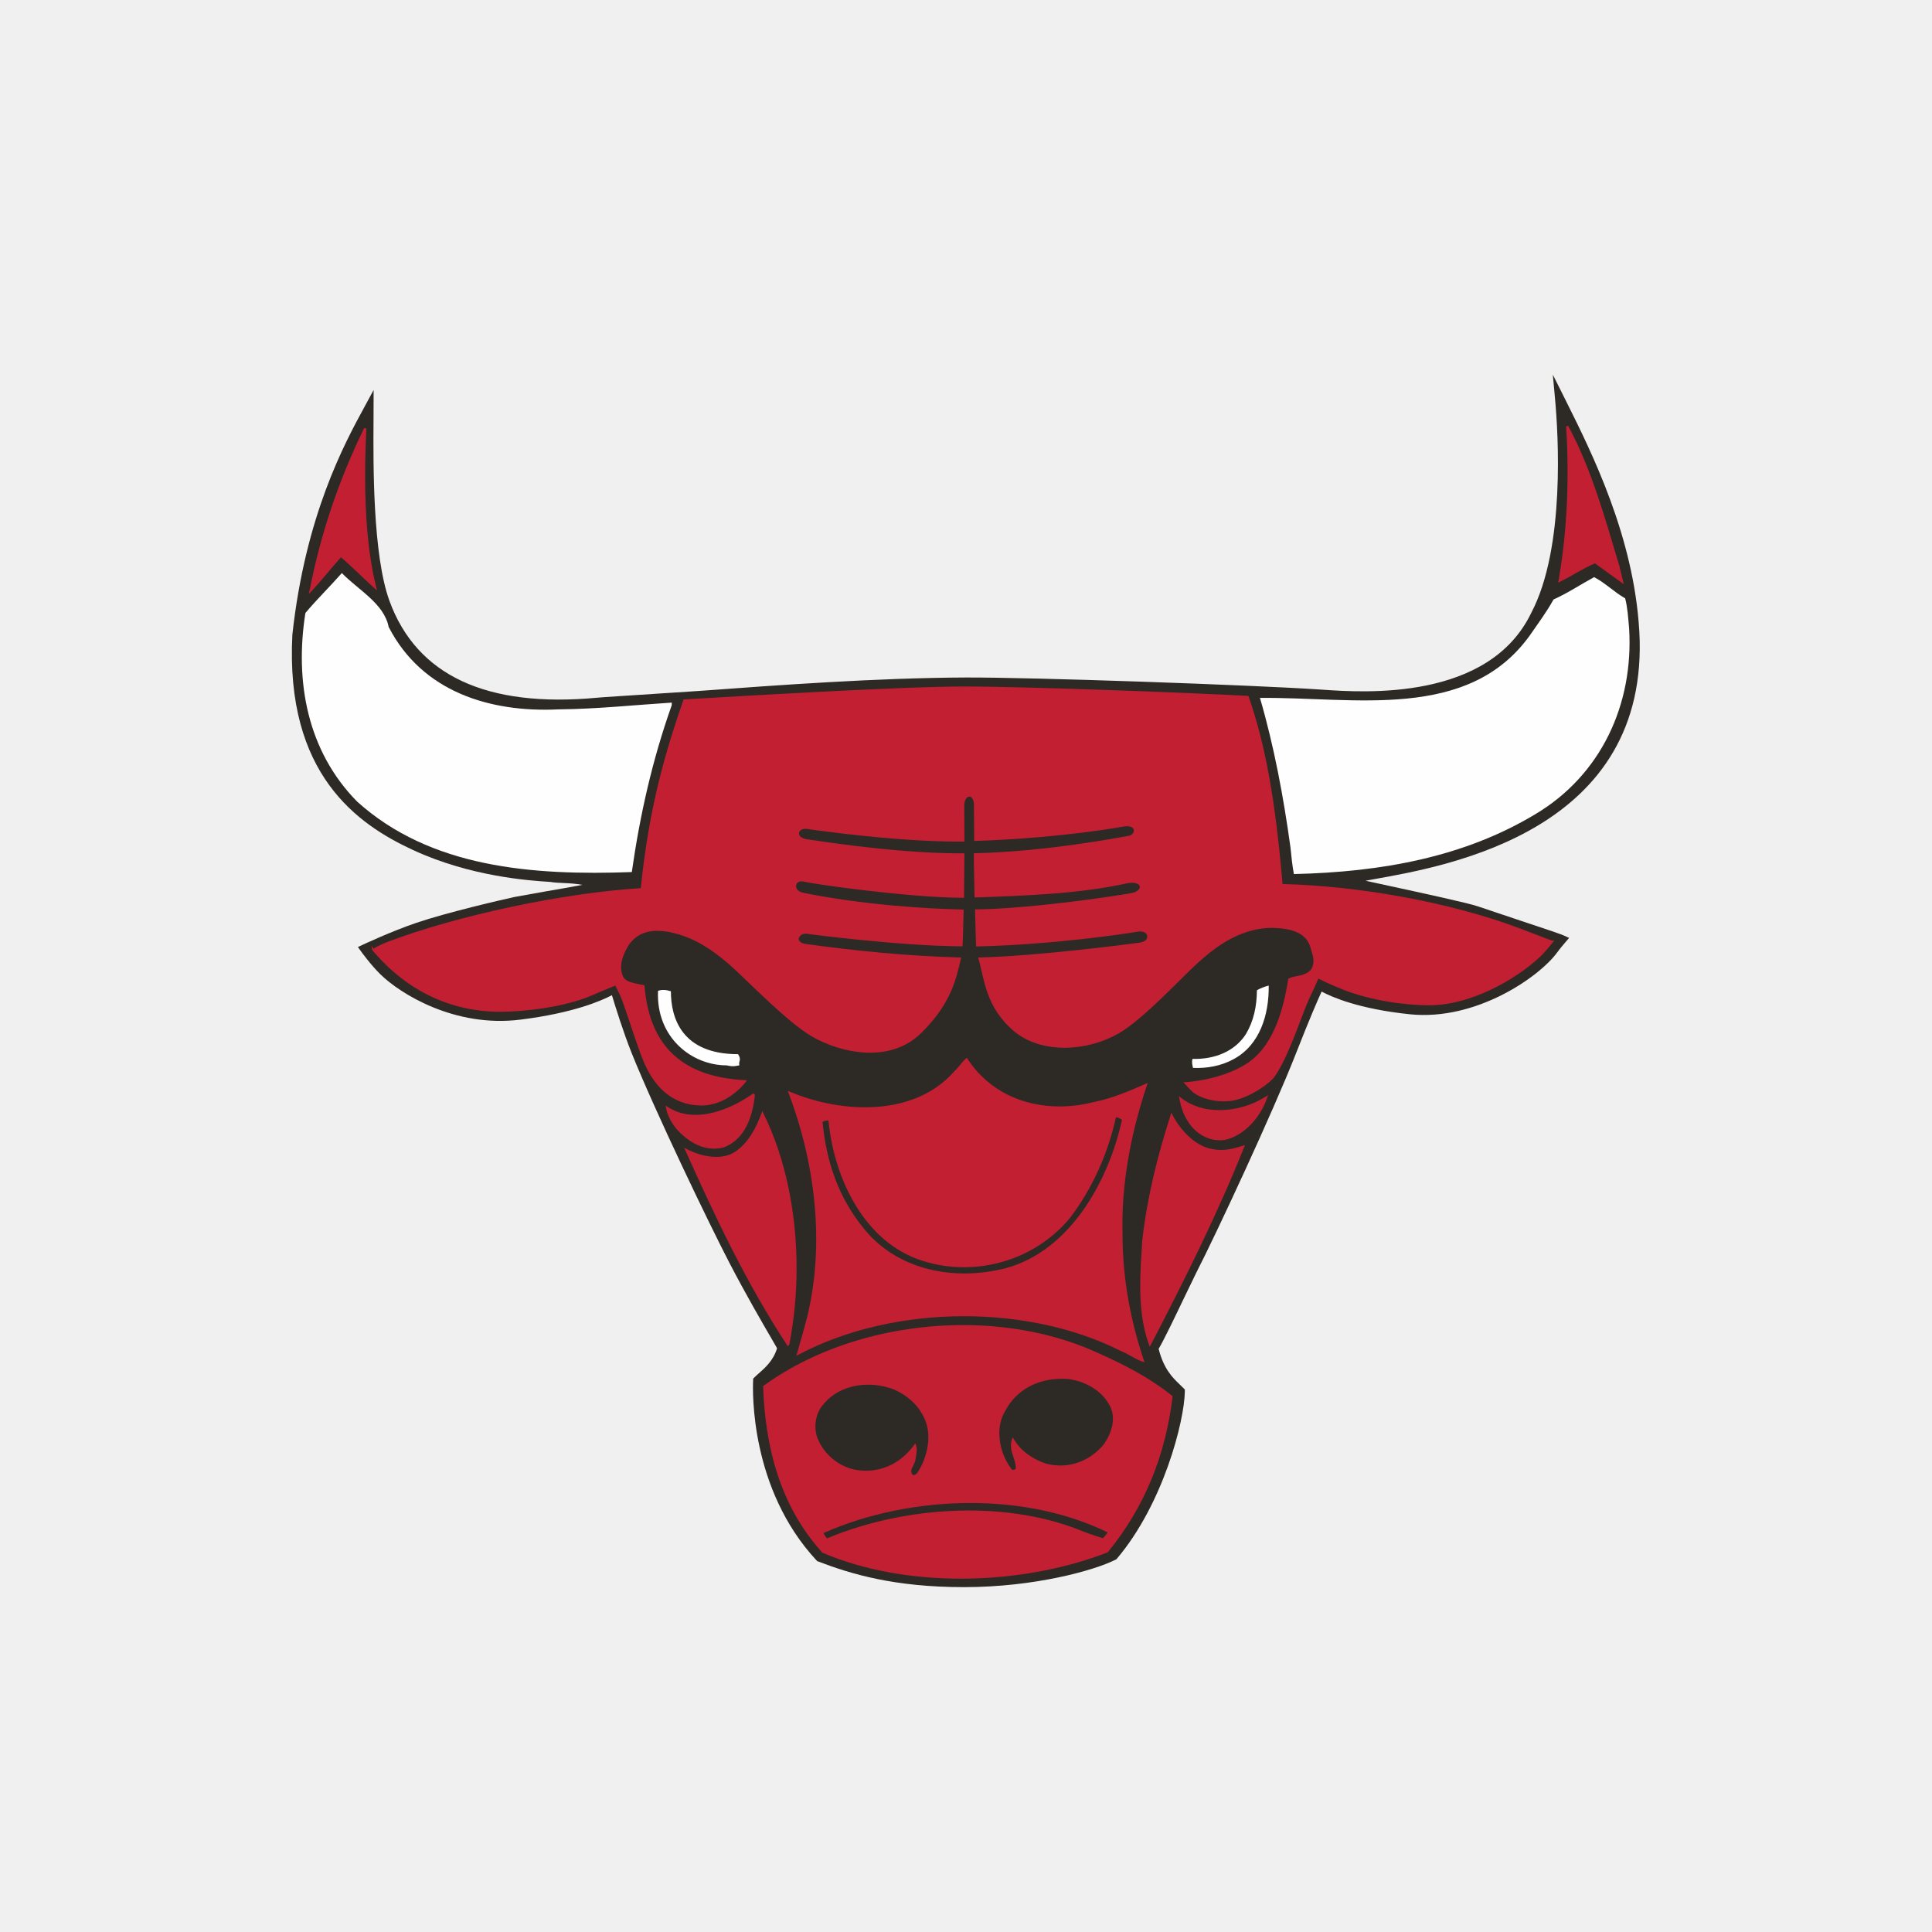
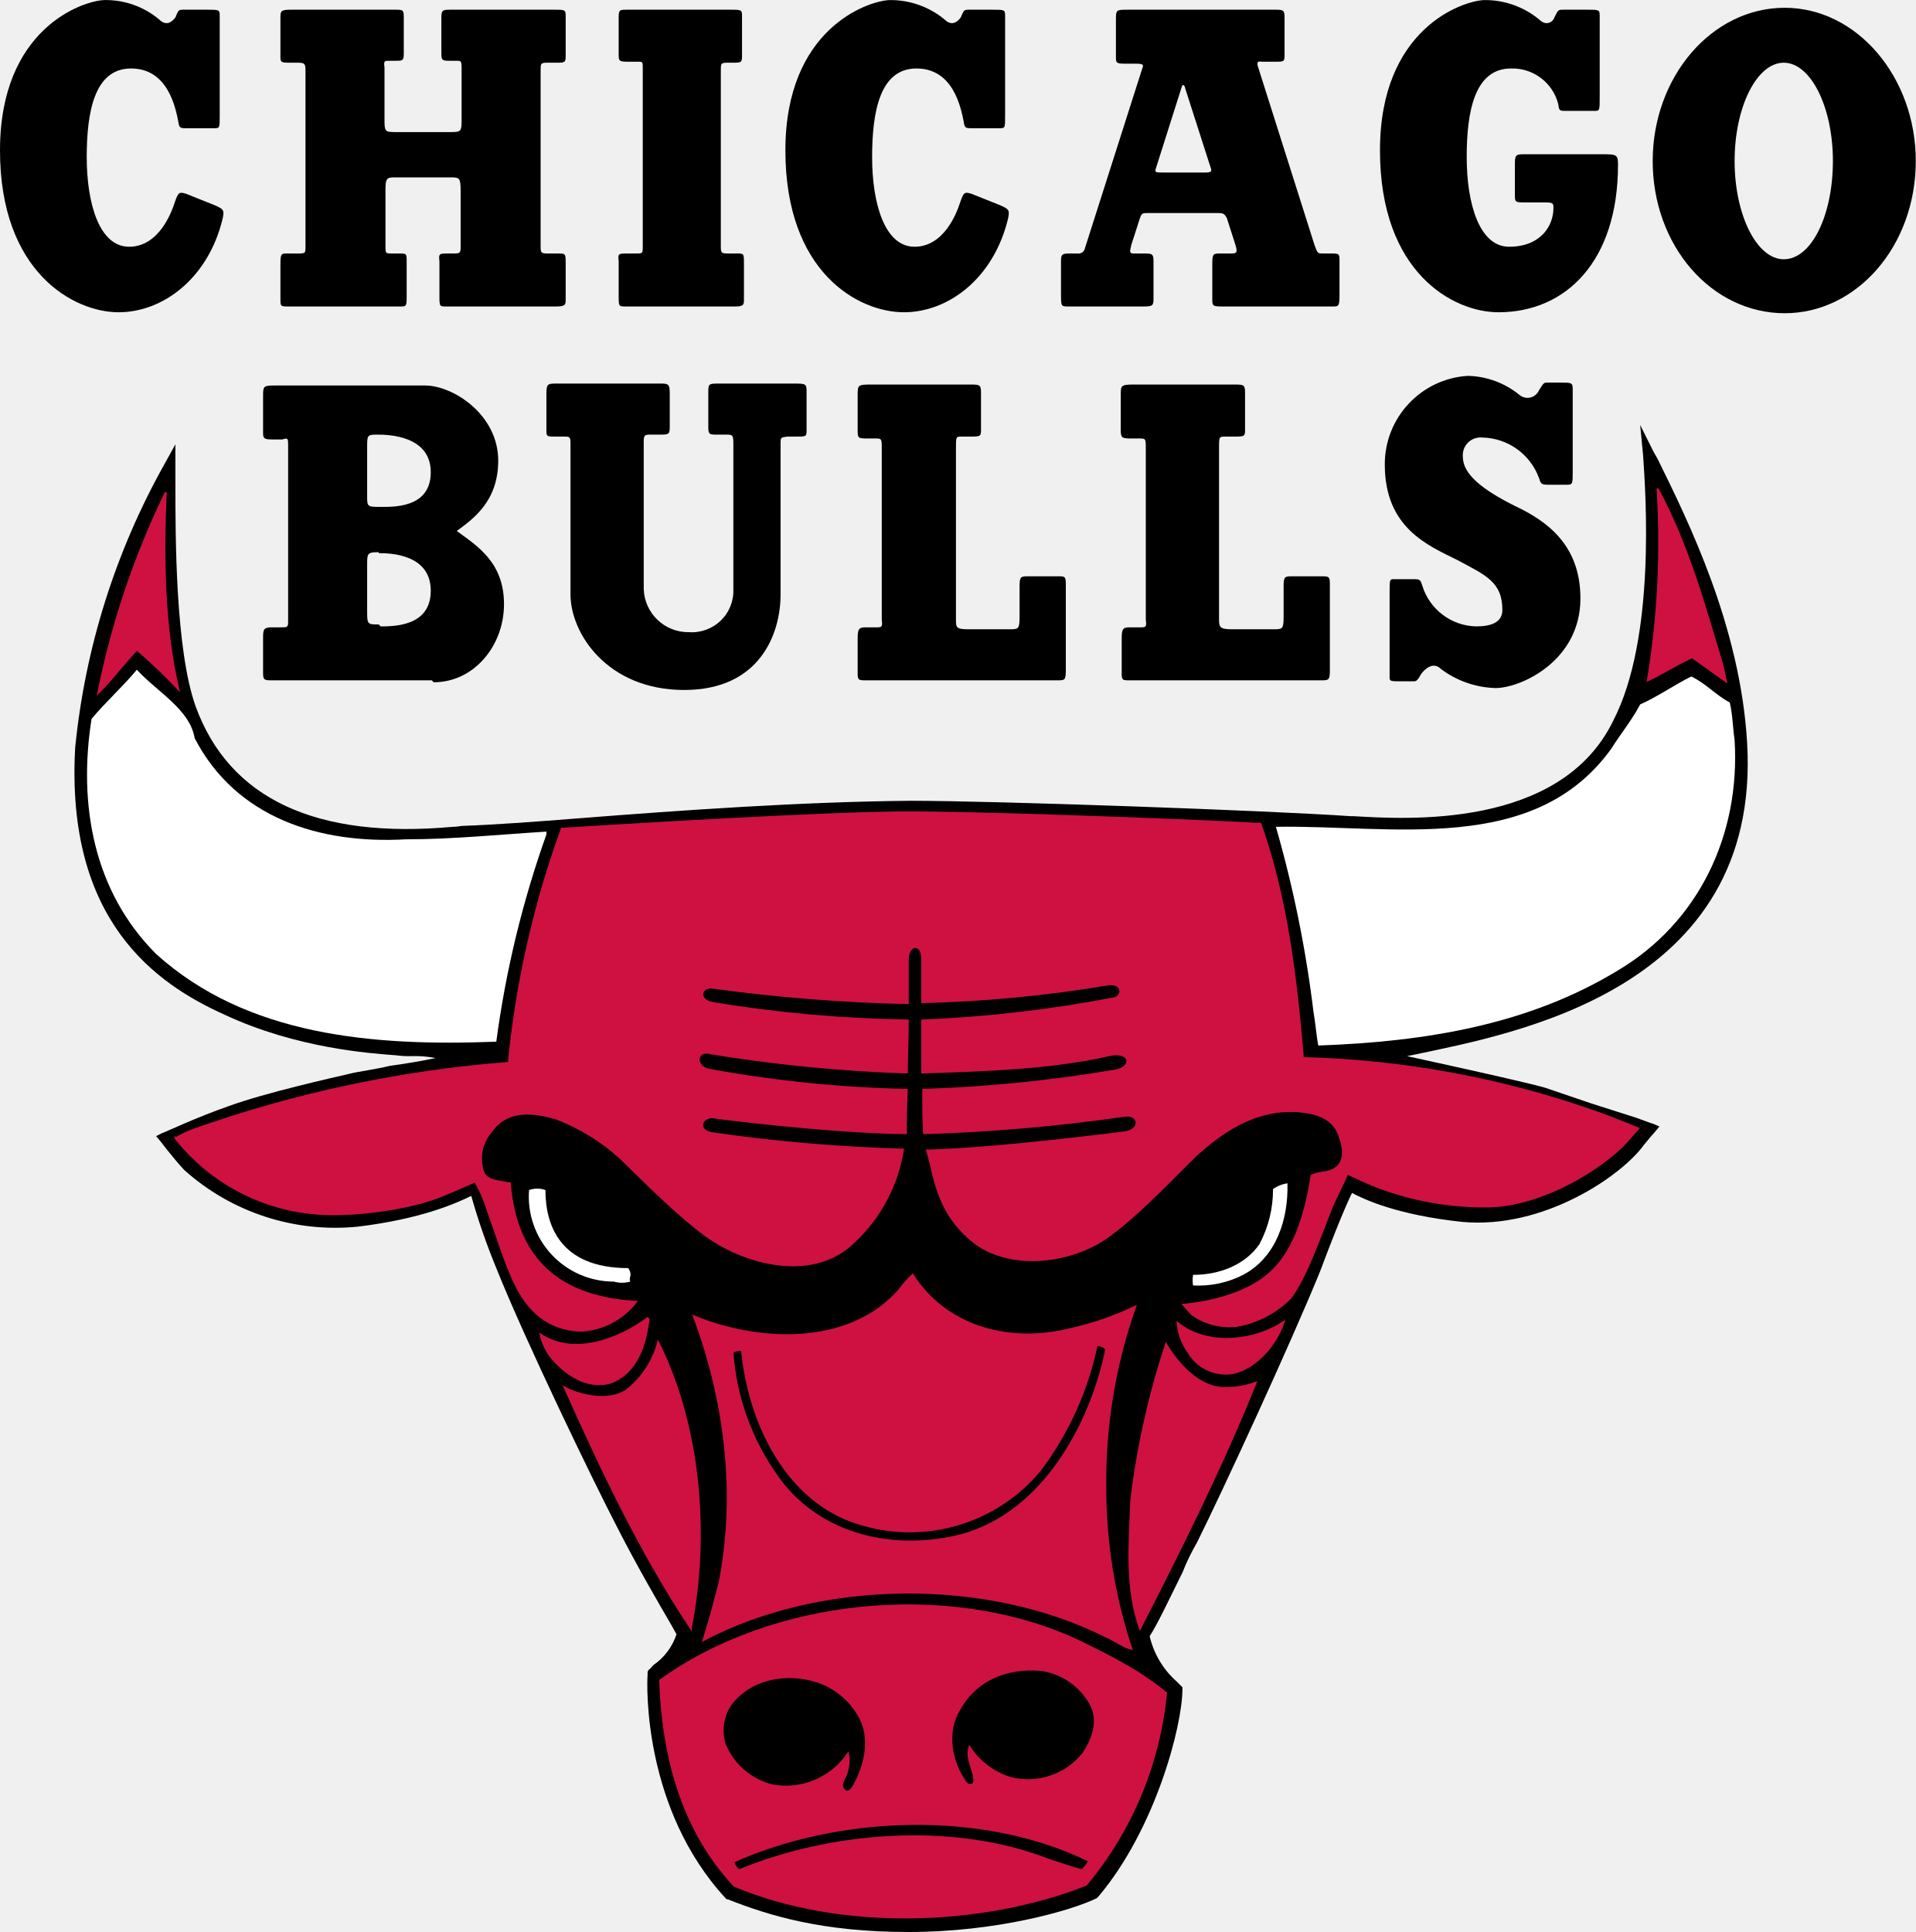
- <svg xmlns="http://www.w3.org/2000/svg" xmlnsXlink="http://www.w3.org/1999/xlink" width="100" height="100" viewBox="0 0 150 150" fill="none" fillRule="evenodd" role="img" aria-describedby="title">
-   <defs>
-     <path id="A_CHI" d="M109.973.063H.001v110.66h109.972V.063z" />
-   </defs>
-   <g fill="none" fillRule="evenodd">
-     <g transform="translate(20 15.164)">
-       <mask id="B_CHI" fill="#fff">
-         <use xlinkHref="#A_CHI" />
-       </mask>
-       <path d="M101.27 54.586l-4.384-1.47c6.7-2.71 13.7-8.125 13.046-19.442-.445-7.832-3.86-14.675-5.902-18.77L96.61.063l1.476 15.99c.458 5.012.293 11.616-1.593 15.2-2.517 5.233-10.864 4.657-13.853 4.458-5.28-.352-22.47-.937-27.686-.937-6.968.03-14.612.59-20.83 1.05l-7.23.47c-.178.005-.437.03-.783.06-10.9 1.007-12.755-4.1-13.368-5.78-1.13-3.097-1.1-10.04-1.087-13.03l.048-13.03-5.72 10.577c-1.7 3.145-4.86 8.993-5.937 18.87C-.684 47.87 8.074 51.92 10.95 53.25c.39.18.778.35 1.167.506l-.674.22c-1.875.64-3.822 1.53-4.41 1.803l-3.268 1.555L5.898 60.3c.27.365.98 1.302 1.763 2.072 1.976 1.944 6.962 5.03 13.06 4.274 2.133-.264 3.82-.647 5.122-1.04a40.72 40.72 0 0 0 .732 1.987c1.87 4.644 6.118 13.485 7.716 16.558a133.07 133.07 0 0 0 2.914 5.273l-.072.06a11.03 11.03 0 0 0-.549.517l-.724.863-.045 1.02c-.045.96-.264 9.565 5.69 15.972l.495.48.573.218c2.797 1.07 6.44 2.168 12.273 2.168 6.01 0 11.048-1.443 12.982-2.42l.562-.3.368-.434c4.04-4.78 5.817-11.783 5.897-14.707l.064-.083-.06-.048-.08-1.174-1.12-1.134c-.245-.234-.43-.413-.583-.658.418-.826.93-1.888 1.486-3.052l.115-.24.767-1.58c1.545-3.006 6.05-12.673 7.838-17.24l.964-2.405c1.286.39 2.98.762 5.148.985 6.09.634 11.86-3.132 13.855-5.874.107-.144.256-.325.36-.45l2.746-3.222-3.74-1.688c-.05-.02-.282-.12-1.143-.413" fill="#fefefe" mask="url(#B_CHI)" />
-     </g>
-     <path d="M127.273 48.99c-.415-7.29-3.68-13.83-5.63-17.74l-.232-.466-.85-1.696.173 1.89c.24 2.612.818 11.538-1.843 16.595-3.297 6.86-12.998 6.197-16.186 5.976l-.242-.016c-5.24-.35-22.28-.953-27.5-.932-6.904.03-14.52.59-20.644 1.04l-7.332.48c-.14.005-.35.024-.63.05-8.584.8-14.007-1.73-16.12-7.52C28.942 43.1 28.976 36.077 29 32.703l.008-2.426-.674 1.246C26.7 34.506 23.71 40.058 22.7 49.266c-.565 10.854 5.074 14.747 9.367 16.73 4.483 2.074 9.064 2.373 10.57 2.47l.11.008-.043-.005c.31.056.663.072 1.036.088.463.02.964.048 1.478.144-.812.157-1.88.34-2.818.5l-2.432.437c-1.017.216-5.338 1.225-7.665 2.018-1.976.676-4.104 1.68-4.126 1.688l-.39.184.253.35c.03.04.743 1.03 1.486 1.76 1.52 1.497 5.753 4.165 10.864 3.528 4.086-.506 6.275-1.454 7.12-1.9.264.88.898 2.913 1.534 4.498 1.84 4.575 6.03 13.29 7.607 16.32 1.276 2.453 2.54 4.63 3.38 6.07l.3.52c-.274.94-.93 1.526-1.42 1.955-.13.115-.242.213-.338.312l-.096.096-.005.136c-.04.844-.237 8.42 4.917 13.97l.056.06.077.03c2.568.983 5.92 1.992 11.32 1.992 5.508 0 10.14-1.307 11.764-2.128l.067-.032.048-.056c3.596-4.253 5.23-10.65 5.27-12.974v-.15l-.104-.107a9.2 9.2 0 0 0-.28-.274c-.56-.538-1.252-1.204-1.65-2.777.44-.75 1.297-2.543 1.995-4.002l.914-1.885c1.523-2.964 5.966-12.492 7.73-16.995 1.116-2.847 1.742-4.27 2.014-4.86.78.42 2.882 1.353 6.853 1.763 5.15.533 10.062-2.916 11.43-4.793.23-.317.62-.772.623-.775l.31-.362-.43-.194c-.03-.013-.205-.088-.972-.352l-2.85-.953-2.842-.953c-.775-.264-4.254-1.017-6.79-1.568l-1.923-.418.63-.115c5.88-1.04 21.505-3.808 20.626-19.277" fill="#2d2925" />
-     <g fill="#c21f32">
-       <path d="M24.034 45.856c.858-4.434 2.275-8.58 4.208-12.56l.02-.048h.093v.085-.085h.085l-.003.088c-.053 1.2-.088 2.415-.088 3.65 0 2.937.202 5.925.858 8.6l.064.26-.2-.178c-.855-.764-1.705-1.64-2.6-2.4-.778.87-1.523 1.816-2.3 2.65l-.197.2.056-.282zm101.726-1.82l-.08.02.077-.024c-1.135-3.744-2.15-7.536-4.006-10.97l-.157.043a56.63 56.63 0 0 1 .112 3.547c0 2.873-.224 5.7-.7 8.425l-.027.16.146-.072c.9-.44 1.774-1.03 2.706-1.427l2.243 1.622-.325-1.32zM89.096 84.082l-.173.077c-1.276.562-2.584 1.12-3.966 1.395a10.91 10.91 0 0 1-2.701.349c-2.805-.003-5.484-1.16-7.14-3.7l-.053-.083-.072.067c-.333.293-.535.658-.882.97-1.766 2.032-4.328 2.812-6.946 2.812-2.032 0-4.096-.47-5.822-1.2l-.178-.072.067.18c1.326 3.507 2.14 7.4 2.14 11.312 0 1.755-.162 3.5-.517 5.238-.242 1.212-.647 2.47-.97 3.65l-.053.184.17-.088c3.737-1.98 8.3-2.982 12.848-2.982 4.307 0 8.603.897 12.177 2.7.6.242 1.14.652 1.678.826l.16.05-.053-.157c-1.04-3.086-1.657-6.364-1.657-9.797V95.7l-.008-.652c0-3.752.786-7.446 1.9-10.777l.06-.178zM52.558 87.7c-.4-.495-.724-1.036-.844-1.667l-.037-.192.165.104c.67.434 1.4.612 2.165.612 1.56 0 3.2-.767 4.43-1.63l.056-.04.048.05.043.04-.06.06.06-.06.027.027-.003.04c-.17 1.595-.738 3.42-2.43 4.045a2.99 2.99 0 0 1-.738.093c-1.135 0-2.12-.66-2.882-1.483" />
-       <path d="M92.254 87.103c-.362-.54-.562-1.124-.68-1.78l-.04-.218.173.136c.84.663 1.896.95 2.978.95a6.78 6.78 0 0 0 3.57-1.04l.2-.128-.075.226c-.495 1.443-1.747 2.92-3.268 3.25-.13.02-.264.03-.394.03-.996 0-1.894-.538-2.464-1.422m1.944 2.115c.197.043.397.06.597.06.573 0 1.148-.152 1.7-.328l.168-.053-.067.162c-2.096 5.24-4.626 10.308-7.24 15.338l-.088.168-.064-.178c-.527-1.446-.677-2.982-.677-4.554 0-1.153.08-2.325.154-3.496.376-3.38 1.2-6.633 2.2-9.762l.06-.192.093.178c.62 1.2 1.798 2.455 3.146 2.658M61.098 104.42c-3.162-4.823-5.564-9.922-7.884-15.096l-.1-.224.216.115c.63.338 1.473.604 2.275.604.543 0 1.063-.12 1.497-.415 1.015-.7 1.6-1.83 2.014-2.958l.064-.186.088.178c1.745 3.526 2.58 7.797 2.58 12.02a31.37 31.37 0 0 1-.557 5.9l-.005.024-.016.02-.115.115-.056-.085zm2.78 16.147l-.016-.008-.013-.013c-3.22-3.534-4.435-8.077-4.6-12.883v-.045l.037-.027c4.235-3.084 9.897-4.713 15.48-4.713 3.665 0 7.298.703 10.47 2.16 2.027.905 3.98 1.896 5.77 3.334l-.05.067.05-.067.037.03-.005.045c-.543 4.524-2.16 8.556-5.015 12.052l-.013.02-.02.008c-3.4 1.323-7.404 2.04-11.392 2.04-3.758 0-7.5-.634-10.7-1.997m56.63-47.525l-2.504-.956c-5.46-2.056-12.48-3.3-18.447-3.454-.57-6.644-1.334-10.798-2.63-14.553l-.02-.05-.053-.005c-3.074-.177-16.716-.727-22-.727s-18.673.83-21.747 1l-.053.003-.02.053c-1.238 3.58-2.647 8.04-3.303 14.6-6.03.37-14.146 2.096-19.608 4.15-.397.15-.685.3-.882.394l-.224.125c-.013.005-.024.013-.035.02l-.165-.2.06.3c.003.02.01.032.02.043.836.948 3.913 4.636 9.626 4.764a9.45 9.45 0 0 0 .3.003c1.867 0 5.03-.362 7.143-1.286a65.03 65.03 0 0 1 1.785-.748c.1.192.402.775.55 1.193.613 1.702 1.342 4.146 1.88 5.214.794 1.584 2.088 2.857 4.187 2.905h.083c1.896-.005 3.204-1.518 3.433-1.84l.088-.122-.152-.008c-5.282-.266-7.442-3.07-7.8-7.307l-.005-.064-.06-.01c-.623-.112-1.02-.2-1.265-.333s-.354-.298-.437-.623a1.84 1.84 0 0 1-.051-.434c0-.52.2-1.084.602-1.736.408-.546 1-1.084 2.208-1.086.495 0 1.092.093 1.82.325 1.643.52 2.962 1.58 3.878 2.383 1.097.96 4.283 4.28 6.214 5.44 1.135.68 2.858 1.313 4.613 1.313 1.404 0 2.83-.407 3.97-1.53 2.456-2.407 2.754-4.48 3.076-5.76l.024-.1-.104-.003c-4.238-.12-8.25-.535-11.948-1.047-.43-.06-.557-.242-.557-.394.003-.186.208-.407.55-.407.064 0 .133.008.208.027.01.003 7 .927 11.876.956h.077l.005-.077c.04-.57.048-1.568.083-2.692l.003-.085-.085-.003c-2.895-.064-7.76-.37-12.372-1.3-.4-.083-.557-.322-.557-.522.005-.194.136-.365.423-.367a.81.81 0 0 1 .216.03c.687.18 8.195 1.244 12.284 1.244h.032l.085.003v-.083l.032-3.37h-.34c-2.642 0-6.467-.266-11.906-1.094-.445-.07-.602-.285-.602-.45s.16-.354.5-.357c.03 0 .06.003.093.005-.003 0 6.637.988 11.815.988l.357-.003h.083v-.083l-.013-2.695c.003-.5.23-.714.394-.714.154 0 .354.178.357.647l.02 2.796.085-.003c5.005-.152 9.407-.738 11.474-1.108a1.82 1.82 0 0 1 .314-.032c.4.008.517.173.522.333s-.138.352-.346.4c-.677.122-6.477 1.244-11.996 1.363h-.083l.003.083c0 .975.037 2.24.053 3.27l.003.085.083-.003c3.7-.133 8.006-.272 11.695-1.086.173-.037.322-.056.453-.056.43.005.6.176.6.32.008.168-.216.423-.743.5-3.617.602-8.832 1.222-11.967 1.246H75.7l.003.085.075 2.714.005.08h.08c5.918-.14 11.522-.983 12.476-1.148a1.37 1.37 0 0 1 .194-.016c.37.003.54.202.54.4s-.162.407-.6.47c-1.04.144-7.985 1.04-12.43 1.15l-.1.003.03.104c.44 1.505.525 3.696 2.7 5.573 1.068.92 2.504 1.33 3.985 1.33a8.59 8.59 0 0 0 4.21-1.12c1.952-1.13 5.037-4.508 6.13-5.467.9-.8 2.988-2.72 5.764-2.72a1.72 1.72 0 0 1 .117.003c1.425.03 2.12.405 2.485.812s.408.863.495 1.108a1.93 1.93 0 0 1 .117.644c-.003.346-.1.687-.455.9-.485.3-.943.22-1.457.455l-.04.02-.008.043c-.362 2.317-1.1 4.95-2.906 6.327-.98.746-2.245 1.164-3.265 1.395s-1.787.272-1.787.272l-.176.01.117.13a15.14 15.14 0 0 0 .575.6c.322.304 1.236.746 2.432.748.128 0 .258-.005.392-.013 1.308-.112 2.815-1.105 3.457-1.766.972-1.262 1.864-3.883 2.525-5.568.232-.602.762-1.643.977-2.178.538.253.852.42 1.88.836 2.136.855 4.845 1.23 6.664 1.23l.304-.003c2.972-.077 6.334-1.875 8.36-3.752.354-.33 1.012-1.148 1.015-1.15l.072-.1-.107-.04z" />
-     </g>
-     <path d="M78.04 109.547c-.314.527-.453 1.132-.453 1.747a4.65 4.65 0 0 0 .943 2.76.17.17 0 0 0 .138.072c.064 0 .136-.035.2-.093v-.053c.005-.6-.376-1.1-.38-1.747a1.44 1.44 0 0 1 .077-.471l.056-.173.093.154c.58.96 1.513 1.563 2.488 1.888a4.53 4.53 0 0 0 1.132.149c1.3-.003 2.506-.6 3.36-1.638.405-.567.714-1.286.714-2a2.11 2.11 0 0 0-.226-.97c-.613-1.193-1.856-1.883-3.106-2.088-.213-.024-.426-.035-.64-.035-1.808 0-3.5.8-4.384 2.487m-7.085 4.98c.104.005.23-.115.314-.26.474-.746.796-1.715.796-2.66 0-.62-.138-1.23-.458-1.763l.072-.043-.075.037c-.498-.953-1.515-1.723-2.485-2.048a5.64 5.64 0 0 0-1.721-.272c-1.4 0-2.75.533-3.606 1.678-.33.434-.495.993-.495 1.55 0 .3.045.58.138.852.455 1.273 1.665 2.28 2.946 2.522a4.88 4.88 0 0 0 .844.077c1.492 0 2.805-.73 3.737-2l.093-.128.053.15a1.04 1.04 0 0 1 .056.349c-.003.264-.07.53-.096.743-.045.375-.34.666-.33.924a.42.42 0 0 0 .099.266c.045.027.083.037.117.037m-6.742 4.904c3.255-1.366 7.146-2.157 11-2.157 2.916 0 5.814.45 8.416 1.446.653.277 1.342.503 2 .708.165-.216.245-.264.357-.453-3.175-1.558-6.904-2.282-10.65-2.282-3.998 0-8.017.826-11.405 2.333a1.16 1.16 0 0 0 .272.405m2.84-24.062c1.947 2.426 4.855 3.5 7.828 3.502a12.95 12.95 0 0 0 3.255-.423c4.957-1.374 7.948-6.774 8.97-11.498-.144-.133-.272-.162-.458-.218-.62 2.78-1.806 5.5-3.56 7.808-2.1 2.556-5.196 3.848-8.246 3.848a10.52 10.52 0 0 1-3.191-.49c-4.536-1.414-6.893-6.388-7.332-10.9-.186.003-.312.013-.458.115.3 3.102 1.238 5.866 3.193 8.25" fill="#2d2925" />
-     <path d="M30.188 48.7c2.6 5.014 7.84 6.63 13.173 6.375 2.983-.027 5.85-.336 8.795-.525l-.003.205c-1.5 4.223-2.47 8.524-3.1 12.952-7.72.282-15.632-.328-21.334-5.48-3.862-3.928-4.847-9.315-4.008-14.635.922-1.092 1.867-2.008 2.83-3.1 1.265 1.307 3.3 2.375 3.638 4.207m95.998-2.25c.194.775.232 1.507.306 2.32.368 5.938-2.197 11.413-7.266 14.436-5.548 3.345-11.96 4.5-18.76 4.657-.115-.6-.2-1.385-.266-2.074-.538-3.906-1.273-7.856-2.368-11.602 7.282-.083 16.14 1.837 20.948-4.847.642-.932 1.284-1.784 1.846-2.796 1.076-.482 2.112-1.17 3.15-1.734.874.453 1.537 1.148 2.4 1.64M98.503 76.52c.03 2.277-.698 4.63-2.735 5.717-.956.525-2.07.722-3.146.674-.037-.2-.117-.447-.035-.7 1.67.05 3.265-.55 4.147-1.928.602-1.015.844-2.152.852-3.4.28-.162.597-.282.916-.362m-41.094 6.19c-.3.05-.445.128-1 .003-2.68 0-5.48-2.146-5.32-5.784.317-.122.674-.075 1 .032 0 2.064.834 4.884 5.218 4.884.298.48.01.527.1.865" fill="#fefefe" />
-   </g>
+ <svg xmlns="http://www.w3.org/2000/svg" height="240.609" width="238.56" version="1.1" viewBox="0 0 238.56 240.609">
+   <path d="M217.56,92.529c-.84-14.52-7.32-27.6-11.16-35.4l-.48-.84-1.68-3.36.36,3.72c.36,5.16,1.56,22.92-3.72,33.12-6.6,13.56-25.92,12.24-32.28,11.88h-.36c-10.44-.72-44.4-1.92-54.84-1.92-13.68.12-28.8,1.2-41.04,2.16-6,.48-11.16.84-14.64.96-.36,0-.72.12-1.32.12-17.04,1.56-27.84-3.48-32.04-15-2.52-7.08-2.52-21.12-2.52-27.84v-4.8l-1.32,2.4a90.455,90.455,0,0,0-11.16,35.4c-1.2,21.6,10.08,29.4,18.6,33.24,9,4.2,18.12,4.8,21.12,5.04h.12a11.643,11.643,0,0,0,2.04.12,13.174,13.174,0,0,1,3,.24c-1.68.36-3.84.72-5.64.96-2.04.48-3.96.72-4.92.96-2.04.48-10.68,2.4-15.24,4.08-3.84,1.32-8.16,3.36-8.28,3.36l-.72.36.6.72s1.44,1.92,2.88,3.48a28.142,28.142,0,0,0,21.6,7.08c8.04-.96,12.48-3,14.16-3.84a82.577,82.577,0,0,0,3.12,9c3.6,9,12,26.4,15.12,32.4,2.52,4.92,5.04,9.24,6.72,12.12l.6,1.08a7.443,7.443,0,0,1-2.88,3.84c-.24.24-.36.48-.6.6l-.12.24v.36c-.12,1.56-.48,16.8,9.72,27.84l.12.12h.12c5.16,2.04,11.76,4.08,22.56,4.08,10.92,0,20.16-2.64,23.4-4.2l.12-.12.12-.12c7.08-8.4,10.44-21.24,10.44-25.8v-.24l-.24-.24-.48-.48a10.789,10.789,0,0,1-3.36-5.64c.96-1.44,2.64-5.04,4.08-7.92a27.34,27.34,0,0,1,1.8-3.72c3-6,11.76-24.96,15.36-33.84,2.16-5.76,3.36-8.52,3.96-9.72,1.56.84,5.76,2.76,13.68,3.6,10.2.96,19.92-5.76,22.68-9.6.48-.6,1.2-1.44,1.32-1.56l.6-.72-.84-.36c-.12,0-.36-.12-2.04-.72l-5.64-1.8-5.64-1.92c-1.56-.48-8.52-2.04-13.44-3.12l-3.84-.84,1.2-.24C188.16,128.769,219.36,123.369,217.56,92.529Z" />
+   <path d="M20.64,61.329c-.36,8.04-.24,16.8,1.56,24.48a66.101,66.101,0,0,0-5.16-4.92c-1.68,1.8-3.12,3.72-4.8,5.4A103.639,103.639,0,0,1,20.64,61.329Z" fill="#ce1141" />
+   <path d="M20.64,61.329c-.36,8.04-.24,16.8,1.56,24.48a66.101,66.101,0,0,0-5.16-4.92c-1.68,1.8-3.12,3.72-4.8,5.4A103.639,103.639,0,0,1,20.64,61.329Z" fill="none" stroke="#ce1141" stroke-width="0.24" />
+   <path d="M214.44,82.689l.48,2.16-4.2-3c-1.92.84-3.72,2.04-5.52,2.88a104.929,104.929,0,0,0,1.2-23.88C210.12,67.689,212.16,75.129,214.44,82.689Z" fill="#ce1141" />
+   <path d="M214.44,82.689l.48,2.16-4.2-3c-1.92.84-3.72,2.04-5.52,2.88a104.929,104.929,0,0,0,1.2-23.88C210.12,67.689,212.16,75.129,214.44,82.689Z" fill="none" stroke="#ce1141" stroke-width="0.24" />
+   <path d="M113.64,158.769c4.32,6.72,12.36,8.64,19.8,6.72a36.441,36.441,0,0,0,7.92-2.76,65.408,65.408,0,0,0-3.72,22.8,63.396,63.396,0,0,0,3.24,19.8c-1.08-.24-2.04-1.08-3.24-1.56-14.76-7.44-35.52-7.2-50.04.48.72-2.28,1.44-4.92,2.04-7.32,2.16-11.16.6-22.8-3.24-33,7.8,3.24,19.2,3.96,25.56-3.24A13.716,13.716,0,0,1,113.64,158.769Z" fill="#ce1141" />
+   <path d="M113.64,158.769c4.32,6.72,12.36,8.64,19.8,6.72a36.441,36.441,0,0,0,7.92-2.76,65.408,65.408,0,0,0-3.72,22.8,63.396,63.396,0,0,0,3.24,19.8c-1.08-.24-2.04-1.08-3.24-1.56-14.76-7.44-35.52-7.2-50.04.48.72-2.28,1.44-4.92,2.04-7.32,2.16-11.16.6-22.8-3.24-33,7.8,3.24,19.2,3.96,25.56-3.24A13.716,13.716,0,0,1,113.64,158.769Z" fill="none" stroke="#ce1141" stroke-width="0.24" />
+   <path d="M80.76,164.289c-.36,3.12-1.44,6.72-4.8,7.92-2.76.72-5.16-.84-6.96-2.76a7.023,7.023,0,0,1-1.68-3.24c4.2,2.76,9.72.6,13.32-2.04Z" fill="#ce1141" />
+   <path d="M80.76,164.289c-.36,3.12-1.44,6.72-4.8,7.92-2.76.72-5.16-.84-6.96-2.76a7.023,7.023,0,0,1-1.68-3.24c4.2,2.76,9.72.6,13.32-2.04Z" fill="none" stroke="#ce1141" stroke-width="0.24" />
+   <path d="M159.84,164.649c-.96,2.88-3.48,5.76-6.36,6.36a5.42,5.42,0,0,1-5.52-2.64,7.256,7.256,0,0,1-1.32-3.6C150.36,167.769,156.24,167.049,159.84,164.649Z" fill="#ce1141" />
+   <path d="M159.84,164.649c-.96,2.88-3.48,5.76-6.36,6.36a5.42,5.42,0,0,1-5.52-2.64,7.256,7.256,0,0,1-1.32-3.6C150.36,167.769,156.24,167.049,159.84,164.649Z" fill="none" stroke="#ce1141" stroke-width="0.24" />
+   <path d="M151.68,172.809a10.522,10.522,0,0,0,4.68-.6c-4.2,10.44-9.24,20.52-14.4,30.6-1.8-5.04-1.32-10.44-1.08-16.08a100.568,100.568,0,0,1,4.32-19.32C146.64,169.809,148.92,172.329,151.68,172.809Z" fill="#ce1141" />
+   <path d="M151.68,172.809a10.522,10.522,0,0,0,4.68-.6c-4.2,10.44-9.24,20.52-14.4,30.6-1.8-5.04-1.32-10.44-1.08-16.08a100.568,100.568,0,0,1,4.32-19.32C146.64,169.809,148.92,172.329,151.68,172.809Z" fill="none" stroke="#ce1141" stroke-width="0.24" />
+   <path d="M86.04,202.689v.12c-6.36-9.6-11.16-19.8-15.72-30,2.04,1.08,5.52,1.8,7.68.36a11.305,11.305,0,0,0,3.96-6C87.12,177.489,88.32,190.929,86.04,202.689Z" fill="#ce1141" />
+   <path d="M86.04,202.689v.12c-6.36-9.6-11.16-19.8-15.72-30,2.04,1.08,5.52,1.8,7.68.36a11.305,11.305,0,0,0,3.96-6C87.12,177.489,88.32,190.929,86.04,202.689Z" fill="none" stroke="#ce1141" stroke-width="0.24" />
+   <path d="M145.2,210.849a43.765,43.765,0,0,1-9.96,23.88c-13.08,5.16-30.72,5.64-43.8.12-6.48-6.96-8.88-15.96-9.24-25.56,13.92-10.08,35.64-12.36,51.6-5.16C137.76,206.049,141.72,207.969,145.2,210.849Z" fill="#ce1141" />
+   <path d="M145.2,210.849a43.765,43.765,0,0,1-9.96,23.88c-13.08,5.16-30.72,5.64-43.8.12-6.48-6.96-8.88-15.96-9.24-25.56,13.92-10.08,35.64-12.36,51.6-5.16C137.76,206.049,141.72,207.969,145.2,210.849Z" fill="none" stroke="#ce1141" stroke-width="0.24" />
+   <path d="M199.08,138.609a118.544,118.544,0,0,0-36.84-6.84c-1.08-13.32-2.64-21.6-5.28-29.16-6.12-.36-33.24-1.44-43.8-1.44-10.44,0-37.2,1.68-43.2,2.04a118.915,118.915,0,0,0-6.6,29.16,152.462,152.462,0,0,0-39.12,8.28c-1.68.6-2.4,1.2-2.4,1.08a24.86,24.86,0,0,0,18.96,9.48c3.6.12,10.44-.6,14.76-2.52,1.2-.48,3.6-1.56,3.6-1.56a16.954,16.954,0,0,1,1.2,2.52c1.2,3.36,2.76,8.28,3.84,10.32,1.56,3.24,4.08,5.64,8.16,5.76a9.301,9.301,0,0,0,6.84-3.6c-10.56-.6-15-6.24-15.72-14.76-2.52-.36-3.24-.6-3.48-2.04a5.145,5.145,0,0,1,1.08-4.32c1.2-1.68,3.24-3.24,8.28-1.68a25.483,25.483,0,0,1,7.8,4.8c2.16,2.04,8.52,8.64,12.36,10.8,4.08,2.4,11.88,4.68,16.92-.36a19.935,19.935,0,0,0,6-11.4,203.952,203.952,0,0,1-23.76-2.04c-2.16-.36-1.2-2.4.48-1.92,0,0,13.8,1.8,23.64,1.92,0-1.2,0-3.12.12-5.4a154.481,154.481,0,0,1-24.72-2.52c-1.8-.48-1.44-2.52.24-2.04a190.912,190.912,0,0,0,24.48,2.4c0-1.68.12-4.2.12-6.48a164.518,164.518,0,0,1-24.24-2.16c-2.04-.36-1.56-2.16,0-1.92a214.639,214.639,0,0,0,24.24,1.92v-5.4c0-2.04,1.8-2.16,1.8-.12v5.4a163.429,163.429,0,0,0,22.8-2.16c2.4-.48,2.16,1.56,1.08,1.68a159.545,159.545,0,0,1-23.88,2.76v6.48c7.32-.24,15.96-.48,23.28-2.16,2.76-.6,3,1.56.72,1.92a174.876,174.876,0,0,1-23.88,2.4c0,1.8,0,4.08.12,5.4a222.138,222.138,0,0,0,24.84-2.16c1.92-.36,2.28,1.68.24,2.04-2.04.24-15.84,2.04-24.72,2.28.96,3,1.08,7.32,5.4,11.04,4.08,3.6,11.16,3.24,16.08.36,3.84-2.28,9.96-8.88,12.12-10.92,1.8-1.56,6.12-5.52,11.88-5.4,5.64.12,5.76,3,6.12,3.84.24.96.48,2.52-.84,3.36-.96.6-1.92.36-2.88.84-.72,4.68-2.16,9.96-5.88,12.72-3.96,3-10.08,3.36-10.08,3.36s.84.96,1.08,1.2a8.008,8.008,0,0,0,5.52,1.44,12.431,12.431,0,0,0,6.72-3.48c1.92-2.52,3.72-7.68,5.04-11.04.48-1.2,1.68-3.48,2.04-4.44,1.2.48,1.68.84,3.84,1.68a37.607,37.607,0,0,0,13.8,2.4c5.88-.12,12.6-3.72,16.56-7.44.6-.6,2.04-2.28,2.04-2.28S200.16,138.969,199.08,138.609Z" fill="#ce1141" />
+   <path d="M199.08,138.609a118.544,118.544,0,0,0-36.84-6.84c-1.08-13.32-2.64-21.6-5.28-29.16-6.12-.36-33.24-1.44-43.8-1.44-10.44,0-37.2,1.68-43.2,2.04a118.915,118.915,0,0,0-6.6,29.16,152.462,152.462,0,0,0-39.12,8.28c-1.68.6-2.4,1.2-2.4,1.08a24.86,24.86,0,0,0,18.96,9.48c3.6.12,10.44-.6,14.76-2.52,1.2-.48,3.6-1.56,3.6-1.56a16.954,16.954,0,0,1,1.2,2.52c1.2,3.36,2.76,8.28,3.84,10.32,1.56,3.24,4.08,5.64,8.16,5.76a9.301,9.301,0,0,0,6.84-3.6c-10.56-.6-15-6.24-15.72-14.76-2.52-.36-3.24-.6-3.48-2.04a5.145,5.145,0,0,1,1.08-4.32c1.2-1.68,3.24-3.24,8.28-1.68a25.483,25.483,0,0,1,7.8,4.8c2.16,2.04,8.52,8.64,12.36,10.8,4.08,2.4,11.88,4.68,16.92-.36a19.935,19.935,0,0,0,6-11.4,203.952,203.952,0,0,1-23.76-2.04c-2.16-.36-1.2-2.4.48-1.92,0,0,13.8,1.8,23.64,1.92,0-1.2,0-3.12.12-5.4a154.481,154.481,0,0,1-24.72-2.52c-1.8-.48-1.44-2.52.24-2.04a190.912,190.912,0,0,0,24.48,2.4c0-1.68.12-4.2.12-6.48a164.518,164.518,0,0,1-24.24-2.16c-2.04-.36-1.56-2.16,0-1.92a214.639,214.639,0,0,0,24.24,1.92v-5.4c0-2.04,1.8-2.16,1.8-.12v5.4a163.429,163.429,0,0,0,22.8-2.16c2.4-.48,2.16,1.56,1.08,1.68a159.545,159.545,0,0,1-23.88,2.76v6.48c7.32-.24,15.96-.48,23.28-2.16,2.76-.6,3,1.56.72,1.92a174.876,174.876,0,0,1-23.88,2.4c0,1.8,0,4.08.12,5.4a222.138,222.138,0,0,0,24.84-2.16c1.92-.36,2.28,1.68.24,2.04-2.04.24-15.84,2.04-24.72,2.28.96,3,1.08,7.32,5.4,11.04,4.08,3.6,11.16,3.24,16.08.36,3.84-2.28,9.96-8.88,12.12-10.92,1.8-1.56,6.12-5.52,11.88-5.4,5.64.12,5.76,3,6.12,3.84.24.96.48,2.52-.84,3.36-.96.6-1.92.36-2.88.84-.72,4.68-2.16,9.96-5.88,12.72-3.96,3-10.08,3.36-10.08,3.36s.84.96,1.08,1.2a8.008,8.008,0,0,0,5.52,1.44,12.431,12.431,0,0,0,6.72-3.48c1.92-2.52,3.72-7.68,5.04-11.04.48-1.2,1.68-3.48,2.04-4.44,1.2.48,1.68.84,3.84,1.68a37.607,37.607,0,0,0,13.8,2.4c5.88-.12,12.6-3.72,16.56-7.44.6-.6,2.04-2.28,2.04-2.28S200.16,138.969,199.08,138.609Z" fill="none" stroke="#ce1141" stroke-width="0.24" />
+   <path d="M135.84,212.289c1.08,2.04.24,4.32-.96,6.12a8.808,8.808,0,0,1-9.12,3,9.418,9.418,0,0,1-5.04-3.84c-.48,1.68.72,2.88.6,4.44a.635.635,0,0,1-.96.12c-1.92-2.52-2.64-6.36-.96-9.12,2.04-3.84,6-5.4,10.2-5.04A8.361,8.361,0,0,1,135.84,212.289Z" />
+   <path d="M135.84,212.289c1.08,2.04.24,4.32-.96,6.12a8.808,8.808,0,0,1-9.12,3,9.418,9.418,0,0,1-5.04-3.84c-.48,1.68.72,2.88.6,4.44a.635.635,0,0,1-.96.12c-1.92-2.52-2.64-6.36-.96-9.12,2.04-3.84,6-5.4,10.2-5.04A8.361,8.361,0,0,1,135.84,212.289Z" fill="none" stroke="#ce1141" stroke-width="0.24" />
+   <path d="M106.92,213.609c1.68,2.76.84,6.36-.72,9-.24.36-.6.72-1.08.36-.72-.84.24-1.56.36-2.4a4.407,4.407,0,0,0,.12-2.16,9.383,9.383,0,0,1-9.36,3.96,8.661,8.661,0,0,1-6-5.16,5.855,5.855,0,0,1,.72-4.92c2.52-3.36,7.08-4.08,10.8-2.88A9.358,9.358,0,0,1,106.92,213.609Z" />
+   <path d="M106.92,213.609c1.68,2.76.84,6.36-.72,9-.24.36-.6.72-1.08.36-.72-.84.24-1.56.36-2.4a4.407,4.407,0,0,0,.12-2.16,9.383,9.383,0,0,1-9.36,3.96,8.661,8.661,0,0,1-6-5.16,5.855,5.855,0,0,1,.72-4.92c2.52-3.36,7.08-4.08,10.8-2.88A9.358,9.358,0,0,1,106.92,213.609Z" fill="none" stroke="#ce1141" stroke-width="0.24" />
+   <path d="M135.6,231.729c-.24.6-.36.6-.84,1.2-1.32-.36-2.76-.84-4.2-1.32-12-4.68-27.24-3.36-38.52,1.32a1.748,1.748,0,0,1-.72-1.08C104.4,225.969,122.4,225.249,135.6,231.729Z" />
+   <path d="M135.6,231.729c-.24.6-.36.6-.84,1.2-1.32-.36-2.76-.84-4.2-1.32-12-4.68-27.24-3.36-38.52,1.32a1.748,1.748,0,0,1-.72-1.08C104.4,225.969,122.4,225.249,135.6,231.729Z" fill="none" stroke="#ce1141" stroke-width="0.24" />
+   <path d="M137.76,168.009c-1.92,9.48-7.92,20.4-18,23.16-7.92,2.04-16.8.36-22.2-6.24a30.286,30.286,0,0,1-6.36-16.56,2.164,2.164,0,0,1,1.2-.24c.84,9,5.52,18.84,14.52,21.6a21.057,21.057,0,0,0,22.56-6.6,39.255,39.255,0,0,0,7.08-15.6A1.541,1.541,0,0,1,137.76,168.009Z" />
+   <path d="M137.76,168.009c-1.92,9.48-7.92,20.4-18,23.16-7.92,2.04-16.8.36-22.2-6.24a30.286,30.286,0,0,1-6.36-16.56,2.164,2.164,0,0,1,1.2-.24c.84,9,5.52,18.84,14.52,21.6a21.057,21.057,0,0,0,22.56-6.6,39.255,39.255,0,0,0,7.08-15.6A1.541,1.541,0,0,1,137.76,168.009Z" fill="none" stroke="#ce1141" stroke-width="0.24" />
+   <path d="M19.8,2.409a10.328,10.328,0,0,0-6.84-2.4C10.2.129,0,3.609,0,18.729c0,15.24,9.24,20.16,14.76,20.16s11.16-4.2,12.96-11.64c.24-1.08.12-1.2-.96-1.68l-3.6-1.44c-.84-.24-.96-.24-1.44,1.2-.36,1.08-1.92,5.4-5.64,5.4s-5.28-5.4-5.28-11.16c0-5.64.96-11.04,5.52-11.04s5.52,4.8,5.88,6.6c.12.84.24.84,1.08.84h3.36c.72,0,.72,0,.72-1.56v-12.48c0-.72-.12-.72-1.56-.72h-3c-.6,0-.6.12-.96.96C21.48,2.649,20.76,3.369,19.8,2.409Z" />
+   <path d="M156.72,8.529l6.96,21.96c.36.96.36,1.08.96,1.08h.96c1.2,0,1.2,0,1.2.96v4.2c0,1.44-.12,1.44-.84,1.44h-13.8c-1.2,0-1.2-.12-1.2-.96v-4.32c0-1.32.12-1.32,1.08-1.32h1.32c.72,0,.72-.24.48-1.08l-1.08-3.36c-.36-.6-.48-.6-1.32-.6h-8.4l1.8-5.04H150c.84,0,.96-.12.72-.72l-3.12-9.72c-.12-.6-.36-.6-.48-.12l-3.12,9.84c-.24.72-.24.72.96.72l-1.8,5.04c-.96,0-.96,0-1.2.6l-1.08,3.36c-.24.96-.24,1.08.36,1.08h1.32c1.08,0,1.08.12,1.08,1.32v4.32c0,.84-.12.96-1.2.96h-9.48c-.84,0-.84-.12-.84-1.44v-4.2c0-.84.12-.96,1.08-.96h.96a.838.838,0,0,0,.96-.72l7.08-22.2c.24-.6.24-.72-.84-.72h-1.32c-1.08,0-1.08-.12-1.08-.96v-4.44c0-1.32,0-1.32,1.56-1.32h18.36c1.08,0,1.08.12,1.08,1.32v4.2c0,.96,0,.96-1.32.96H157.2C156.48,7.569,156.48,7.809,156.72,8.529Z" />
+   <path d="M189.96,25.209h2.4c1.08,0,1.08.12,1.08.72,0,2.16-1.56,4.8-5.52,4.8-3.72,0-5.28-5.4-5.28-11.16,0-5.64.96-11.04,5.52-11.04a5.886,5.886,0,0,1,5.88,4.44c.12.84.12.84,1.08.84h3.36c.72,0,.72,0,.72-1.68v-10.2c0-.72-.12-.72-1.56-.72h-3c-.6,0-.6,0-1.08.96-.12.48-.96,1.2-1.92.24a10.558,10.558,0,0,0-6.84-2.4c-2.76.12-12.96,3.6-12.96,18.72,0,15.24,9.12,20.16,14.76,20.16,8.4,0,14.88-6.36,14.88-18.36,0-1.2-.12-1.32-1.8-1.32h-9.96c-.96,0-1.08.12-1.08,1.2v3.96C188.64,25.209,188.76,25.209,189.96,25.209Z" />
+   <path d="M222.24.969c-9.12,0-16.44,8.64-16.44,19.08,0,10.56,7.32,18.96,16.44,18.96,9,0,16.32-8.4,16.32-18.96,0-10.44-7.32-19.08-16.32-19.08l-.12,6.84c3.36,0,6.12,5.52,6.12,12.24s-2.64,12.24-6.12,12.24c-3.36,0-6.12-5.52-6.12-12.24s2.76-12.24,6.12-12.24Z" />
+   <path d="M38.04,30.729v-21.96c0-.84-.12-.96-.96-.96H36c-1.08,0-1.08-.12-1.08-.84v-4.8c0-.84.12-.96,1.32-.96H49.2c.96,0,1.08,0,1.08.96v4.44c0,.96-.12.96-1.08.96h-.72c-.6,0-.72,0-.6.84v6.36c0,1.56,0,1.68,1.32,1.68h6.96c1.32,0,1.32-.12,1.32-1.68v-6.36c0-.84-.12-.84-.6-.84h-.72c-1.08,0-1.2,0-1.2-.96v-4.44c0-.96.24-.96,1.2-.96H69c1.44,0,1.44,0,1.44.96v4.8c0,.84-.12.84-1.2.84H68.16c-.84,0-.84.12-.84.96v21.96c0,.84.12.84,1.08.84h1.08c.96,0,.96,0,.96,1.32v4.32c0,.72,0,.96-1.2.96H55.56c-.84,0-.84,0-.84-1.44v-4.2c-.12-.96,0-.96,1.08-.96h.72c.84,0,.84-.12.84-.96v-6.84c0-1.56-.12-1.68-1.2-1.68H49.2c-1.08,0-1.2.12-1.2,1.68v6.84c0,.96,0,.96.84.96h.72c1.08,0,1.08,0,1.08.96v4.2c0,1.44,0,1.44-.84,1.44H36c-1.08,0-1.08,0-1.08-.96v-4.32c0-1.32.12-1.32.84-1.32h1.2C38.04,31.569,38.04,31.569,38.04,30.729Z" />
+   <path d="M80.04,8.529c0-.84,0-.84-.6-.84h-1.2c-1.2,0-1.2-.12-1.2-.96v-4.56c0-.96.12-.96,1.08-.96H90.96c1.44,0,1.44,0,1.44.96v4.8c0,.84-.12.84-1.2.84h-.6c-.84,0-.84.12-.84.96v21.96c0,.84.12.84,1.08.84h.96c.84,0,.84,0,.84,1.32v4.32c0,.72,0,.96-1.08.96H77.88c-.84,0-.84,0-.84-1.44v-4.2c-.12-.96,0-.96,1.08-.96H79.2c.84,0,.84,0,.84-.96Z" />
+   <path d="M117.6,2.409a10.558,10.558,0,0,0-6.84-2.4c-2.76.12-12.96,3.6-12.96,18.72,0,15.24,9.12,20.16,14.76,20.16,5.52,0,11.16-4.2,12.96-11.64.24-1.08.12-1.2-.96-1.68l-3.6-1.44c-.84-.24-.96-.24-1.44,1.2-.36,1.08-1.92,5.4-5.64,5.4s-5.28-5.4-5.28-11.16c0-5.64.96-11.04,5.52-11.04s5.52,4.8,5.88,6.6c.12.84.24.84,1.08.84h3.36c.72,0,.72,0,.72-1.56v-12.48c0-.72-.12-.72-1.56-.72h-3c-.6,0-.6.12-.96.96C119.28,2.649,118.56,3.369,117.6,2.409Z" />
+   <path d="M35.88,55.569v21.84c0,.72-.12.72-.84.72h-1.2c-.96,0-1.08.24-1.08,1.2v4.56c0,.84.24.84,1.2.84H54l-6.84-6.96c-1.32,0-1.44,0-1.44-1.44v-6.24c0-1.2.12-1.32,1.44-1.32v-5.64c-1.44,0-1.44-.12-1.44-1.32v-6.36c0-1.32.12-1.32,1.32-1.32,1.32,0,6.6.12,6.6,4.68s-4.8,4.32-6.48,4.32v5.76c1.44,0,6.48.12,6.48,4.68s-4.8,4.44-6.48,4.44l6.84,6.96c5.04,0,8.76-4.56,8.76-9.72s-3.24-7.2-5.88-9.12c1.92-1.44,5.16-3.6,5.16-8.76,0-5.76-5.64-9.36-9.12-9.36H34.44c-1.56,0-1.68,0-1.68,1.2v4.68c0,.72.12.84,1.2.84h1.2C35.88,54.489,35.88,54.609,35.88,55.569Z" />
+   <path d="M97.2,55.209v18.84c0,4.8-2.52,11.88-12,11.88-9.6,0-14.16-7.08-14.16-11.88v-18.84c0-.84-.12-.84-.84-.84H69.12c-1.08,0-1.08,0-1.08-.96v-4.2c0-1.44.12-1.44,1.32-1.44H82.2c.96,0,1.2,0,1.2,1.2v4.2c0,.96-.12.96-1.44.96H80.88c-.6,0-.72.12-.72.84v18.36a5.548,5.548,0,0,0,5.64,5.4,5.167,5.167,0,0,0,5.52-5.4v-18.12c0-1.08-.12-1.08-.96-1.08H89.4c-1.08,0-1.2,0-1.2-.96v-4.2c0-1.08,0-1.2,1.08-1.2h9.48c1.68,0,1.68,0,1.68,1.2v4.44c0,.96,0,.96-1.2.96h-1.2C97.2,54.489,97.2,54.489,97.2,55.209Z" />
+   <path d="M141.96,78.129h-1.32c-.84,0-.96.24-.96,1.44v4.32c0,.84.12.84,1.08.84H164.4c1.08,0,1.2,0,1.2-1.32V72.729c0-.96-.12-.96-1.2-.96h-3.36c-1.08,0-1.2,0-1.2,1.32v3.72c0,1.44-.12,1.56-1.08,1.56h-5.28c-1.56,0-1.68-.24-1.68-1.2v-21.36c0-1.44,0-1.44.84-1.44h1.32c1.08,0,1.08-.12,1.08-.96v-4.2c0-1.2,0-1.32-1.2-1.32h-12.6c-1.68,0-1.68.12-1.68,1.32v4.32c0,.96.12,1.08,1.2,1.08h1.08c.84,0,.84,0,.84,1.32v21.24C142.8,78.129,142.68,78.129,141.96,78.129Z" />
+   <path d="M196.8,74.529c0,7.8-7.44,11.16-10.56,11.16a11.825,11.825,0,0,1-6.84-2.4c-.96-.96-2.04.12-2.4.6-.48.84-.6.96-.96.96h-1.56c-1.56,0-1.44,0-1.44-.84v-10.2c0-1.68,0-1.68.6-1.68h2.4c.84,0,.84.12,1.08.84a7.168,7.168,0,0,0,6.72,5.04c1.8,0,3.24-.48,3.24-2.04,0-3.48-2.04-4.32-5.64-6.24-3.6-1.8-9-3.96-9-11.88a11.023,11.023,0,0,1,10.32-11.04,10.503,10.503,0,0,1,6.48,2.4,1.559,1.559,0,0,0,2.4-.6c.6-.96.6-.96,1.08-.96h1.56c1.44,0,1.56,0,1.56.84v10.2c0,1.56,0,1.68-.72,1.68h-2.28c-.96,0-.96-.12-1.2-.84a7.681,7.681,0,0,0-7.08-5.04,2.208,2.208,0,0,0-2.4,2.4c0,2.16,2.4,4.08,6.48,6.12C192.72,64.929,196.8,67.929,196.8,74.529Z" />
+   <path d="M109.08,78.129h-1.32c-.84,0-.96.24-.96,1.44v4.32c0,.84.12.84,1.2.84h23.64c.96,0,1.08,0,1.08-1.32V72.729c0-.96-.12-.96-1.08-.96h-3.48c-1.08,0-1.2,0-1.2,1.32v3.72c0,1.44-.12,1.56-1.08,1.56H120.6c-1.56,0-1.56-.24-1.56-1.2v-21.36c0-1.44,0-1.44.72-1.44h1.32c1.08,0,1.08-.12,1.08-.96v-4.2c0-1.2,0-1.32-1.2-1.32h-12.6c-1.56,0-1.56.12-1.56,1.32v4.32c0,.96,0,1.08,1.08,1.08h1.08c.84,0,.84,0,.84,1.32v21.24C109.92,78.129,109.8,78.129,109.08,78.129Z" />
+   <path d="M24.24,91.929c5.16,9.96,15.6,13.2,26.28,12.6,5.88,0,11.64-.6,17.52-.96v.36a126.455,126.455,0,0,0-6.24,25.8c-15.36.6-31.08-.72-42.36-10.92-7.8-7.8-9.72-18.6-8.04-29.28,1.8-2.16,3.84-3.96,5.64-6.12C19.56,86.169,23.64,88.329,24.24,91.929Z" fill="#fff" />
+   <path d="M215.4,87.489c.36,1.56.36,3,.6,4.68.72,11.76-4.44,22.68-14.52,28.68-11.04,6.72-23.76,8.88-37.32,9.36-.24-1.2-.36-2.88-.6-4.2a147.911,147.911,0,0,0-4.68-23.04c14.52-.24,32.16,3.6,41.76-9.72,1.2-1.92,2.52-3.48,3.6-5.52,2.16-.96,4.2-2.4,6.36-3.48C212.4,85.089,213.6,86.529,215.4,87.489Z" fill="#fff" />
+   <path d="M160.32,147.369c.12,4.56-1.44,9.24-5.52,11.4a12.197,12.197,0,0,1-6.24,1.32,4.862,4.862,0,0,1,0-1.32c3.24,0,6.48-1.2,8.28-3.84a14.426,14.426,0,0,0,1.68-6.84A4.064,4.064,0,0,1,160.32,147.369Z" fill="#fff" />
+   <path d="M78.48,159.609a3.74,3.74,0,0,1-2.04,0,10.577,10.577,0,0,1-10.56-11.4,2.974,2.974,0,0,1,2.04,0c0,4.2,1.68,9.72,10.32,9.72C78.84,158.889,78.24,159.009,78.48,159.609Z" fill="#fff" />
</svg>
